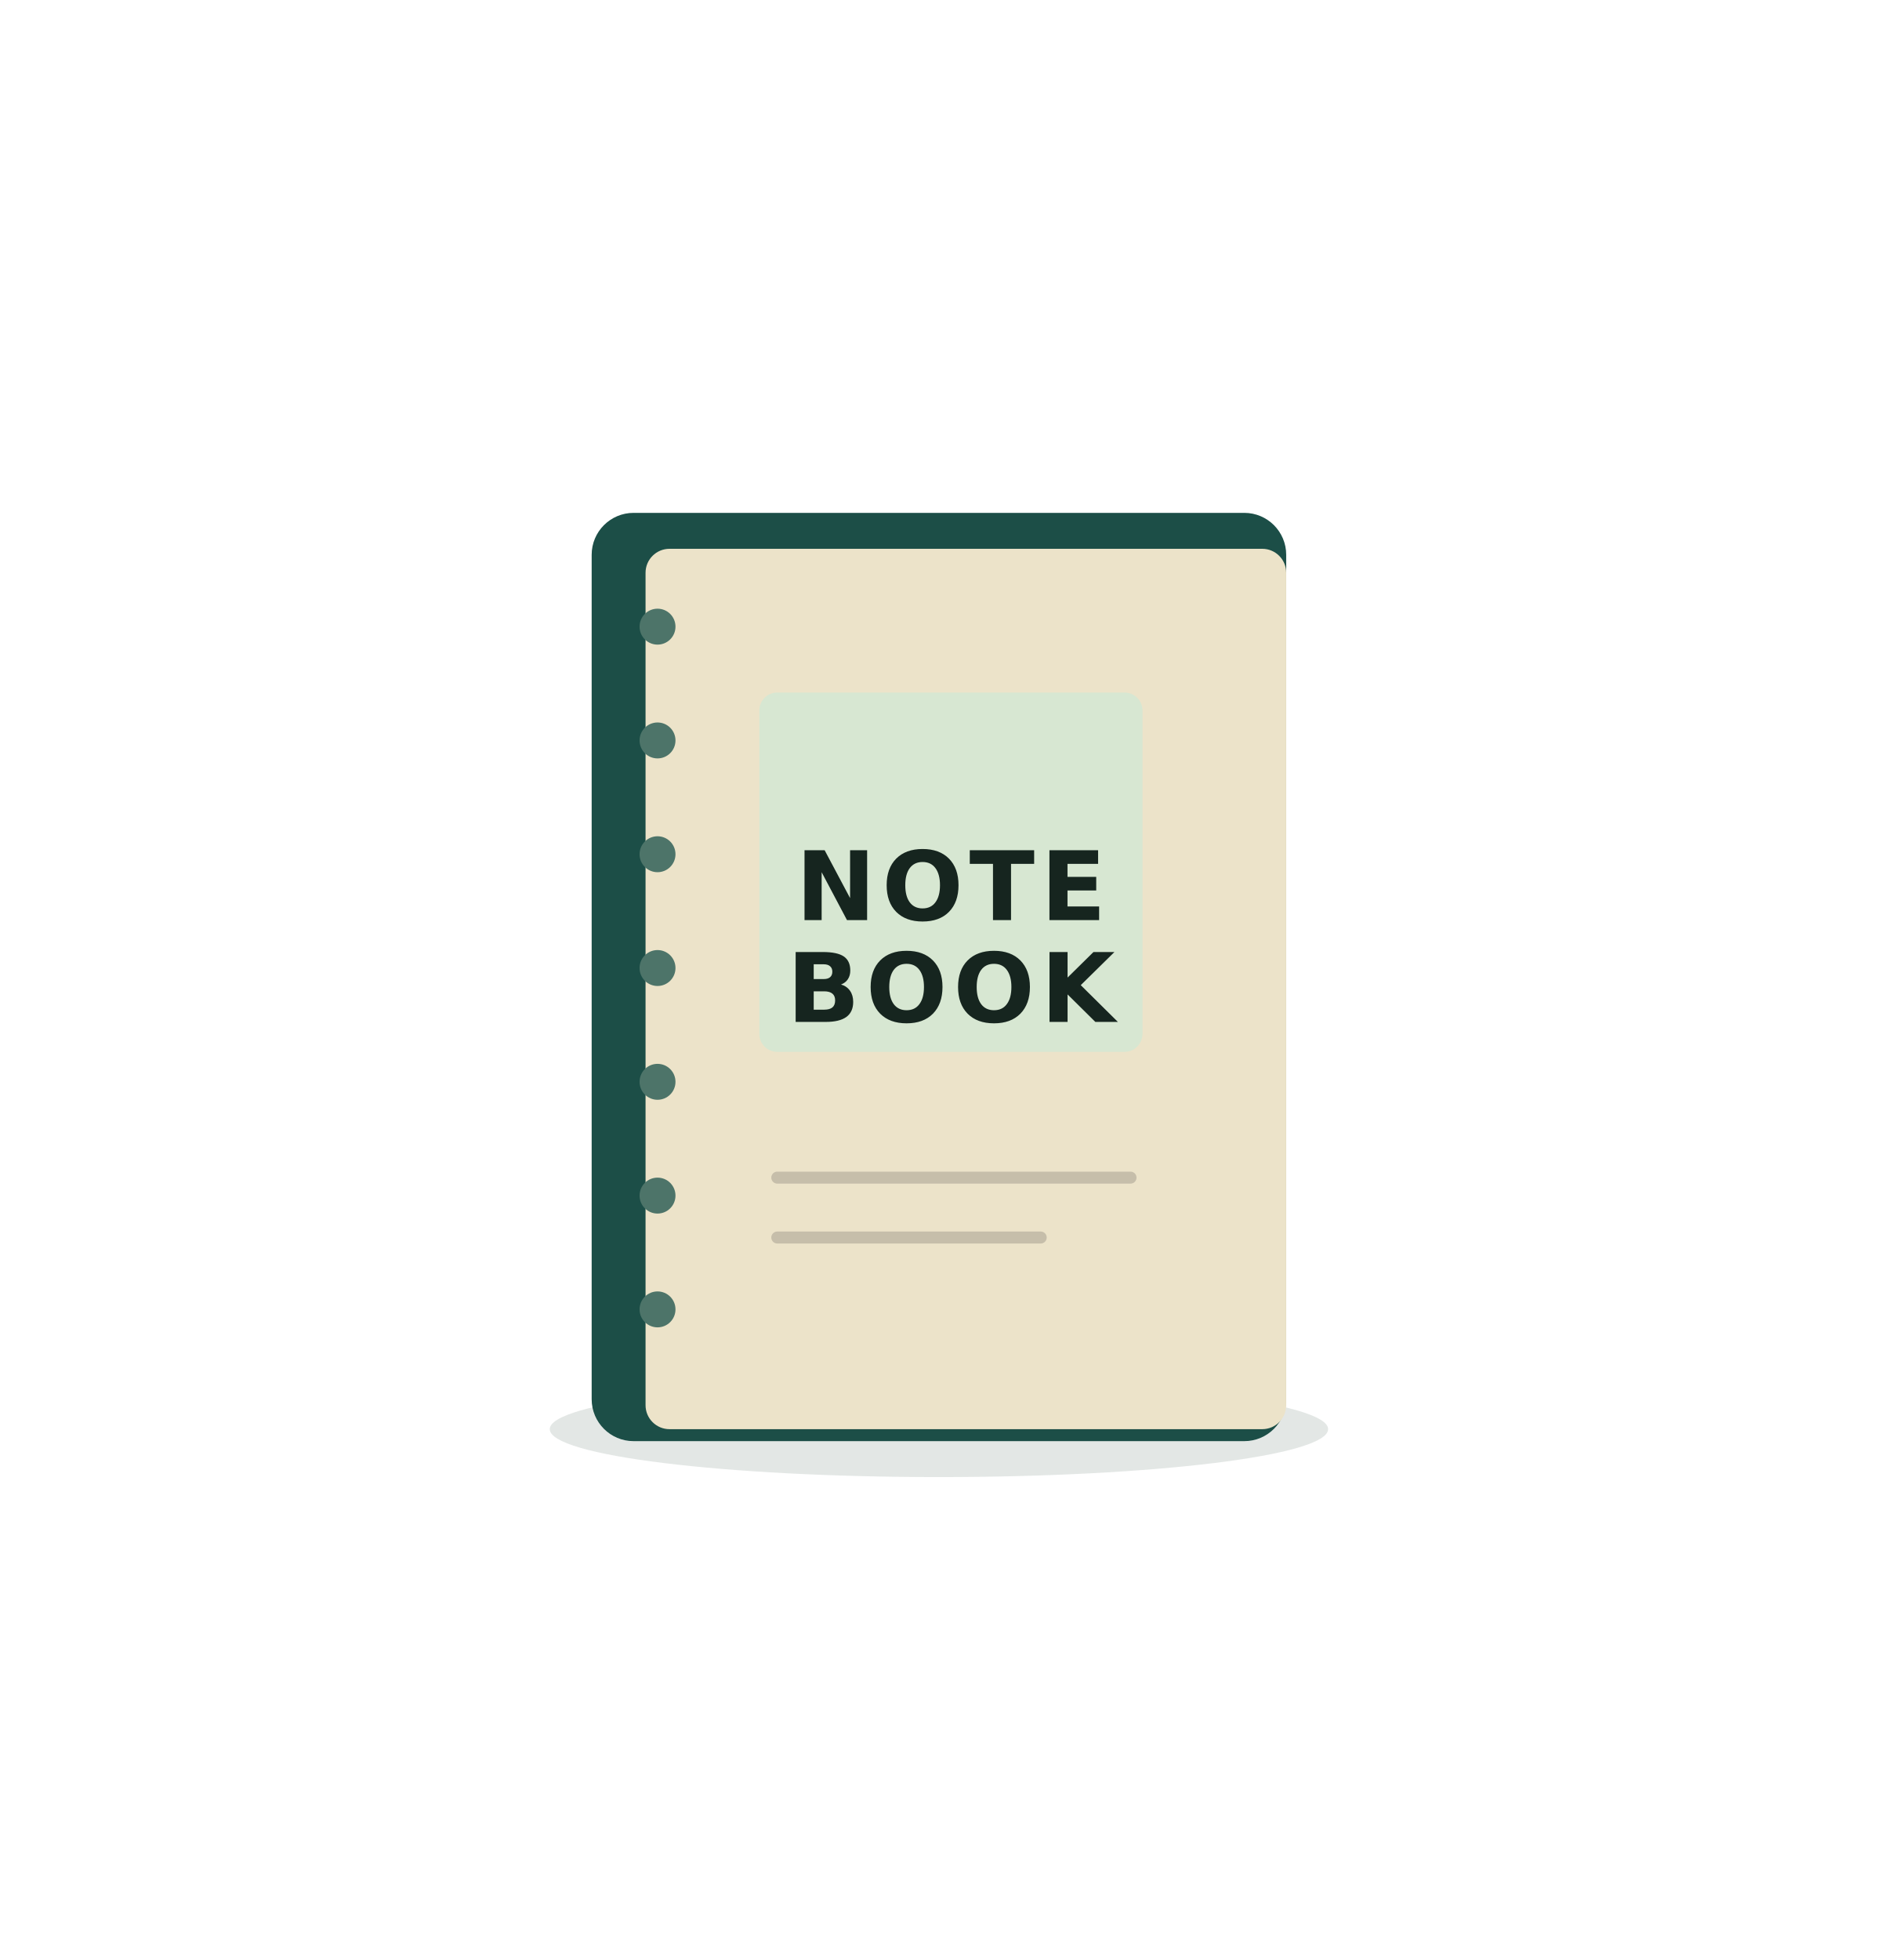
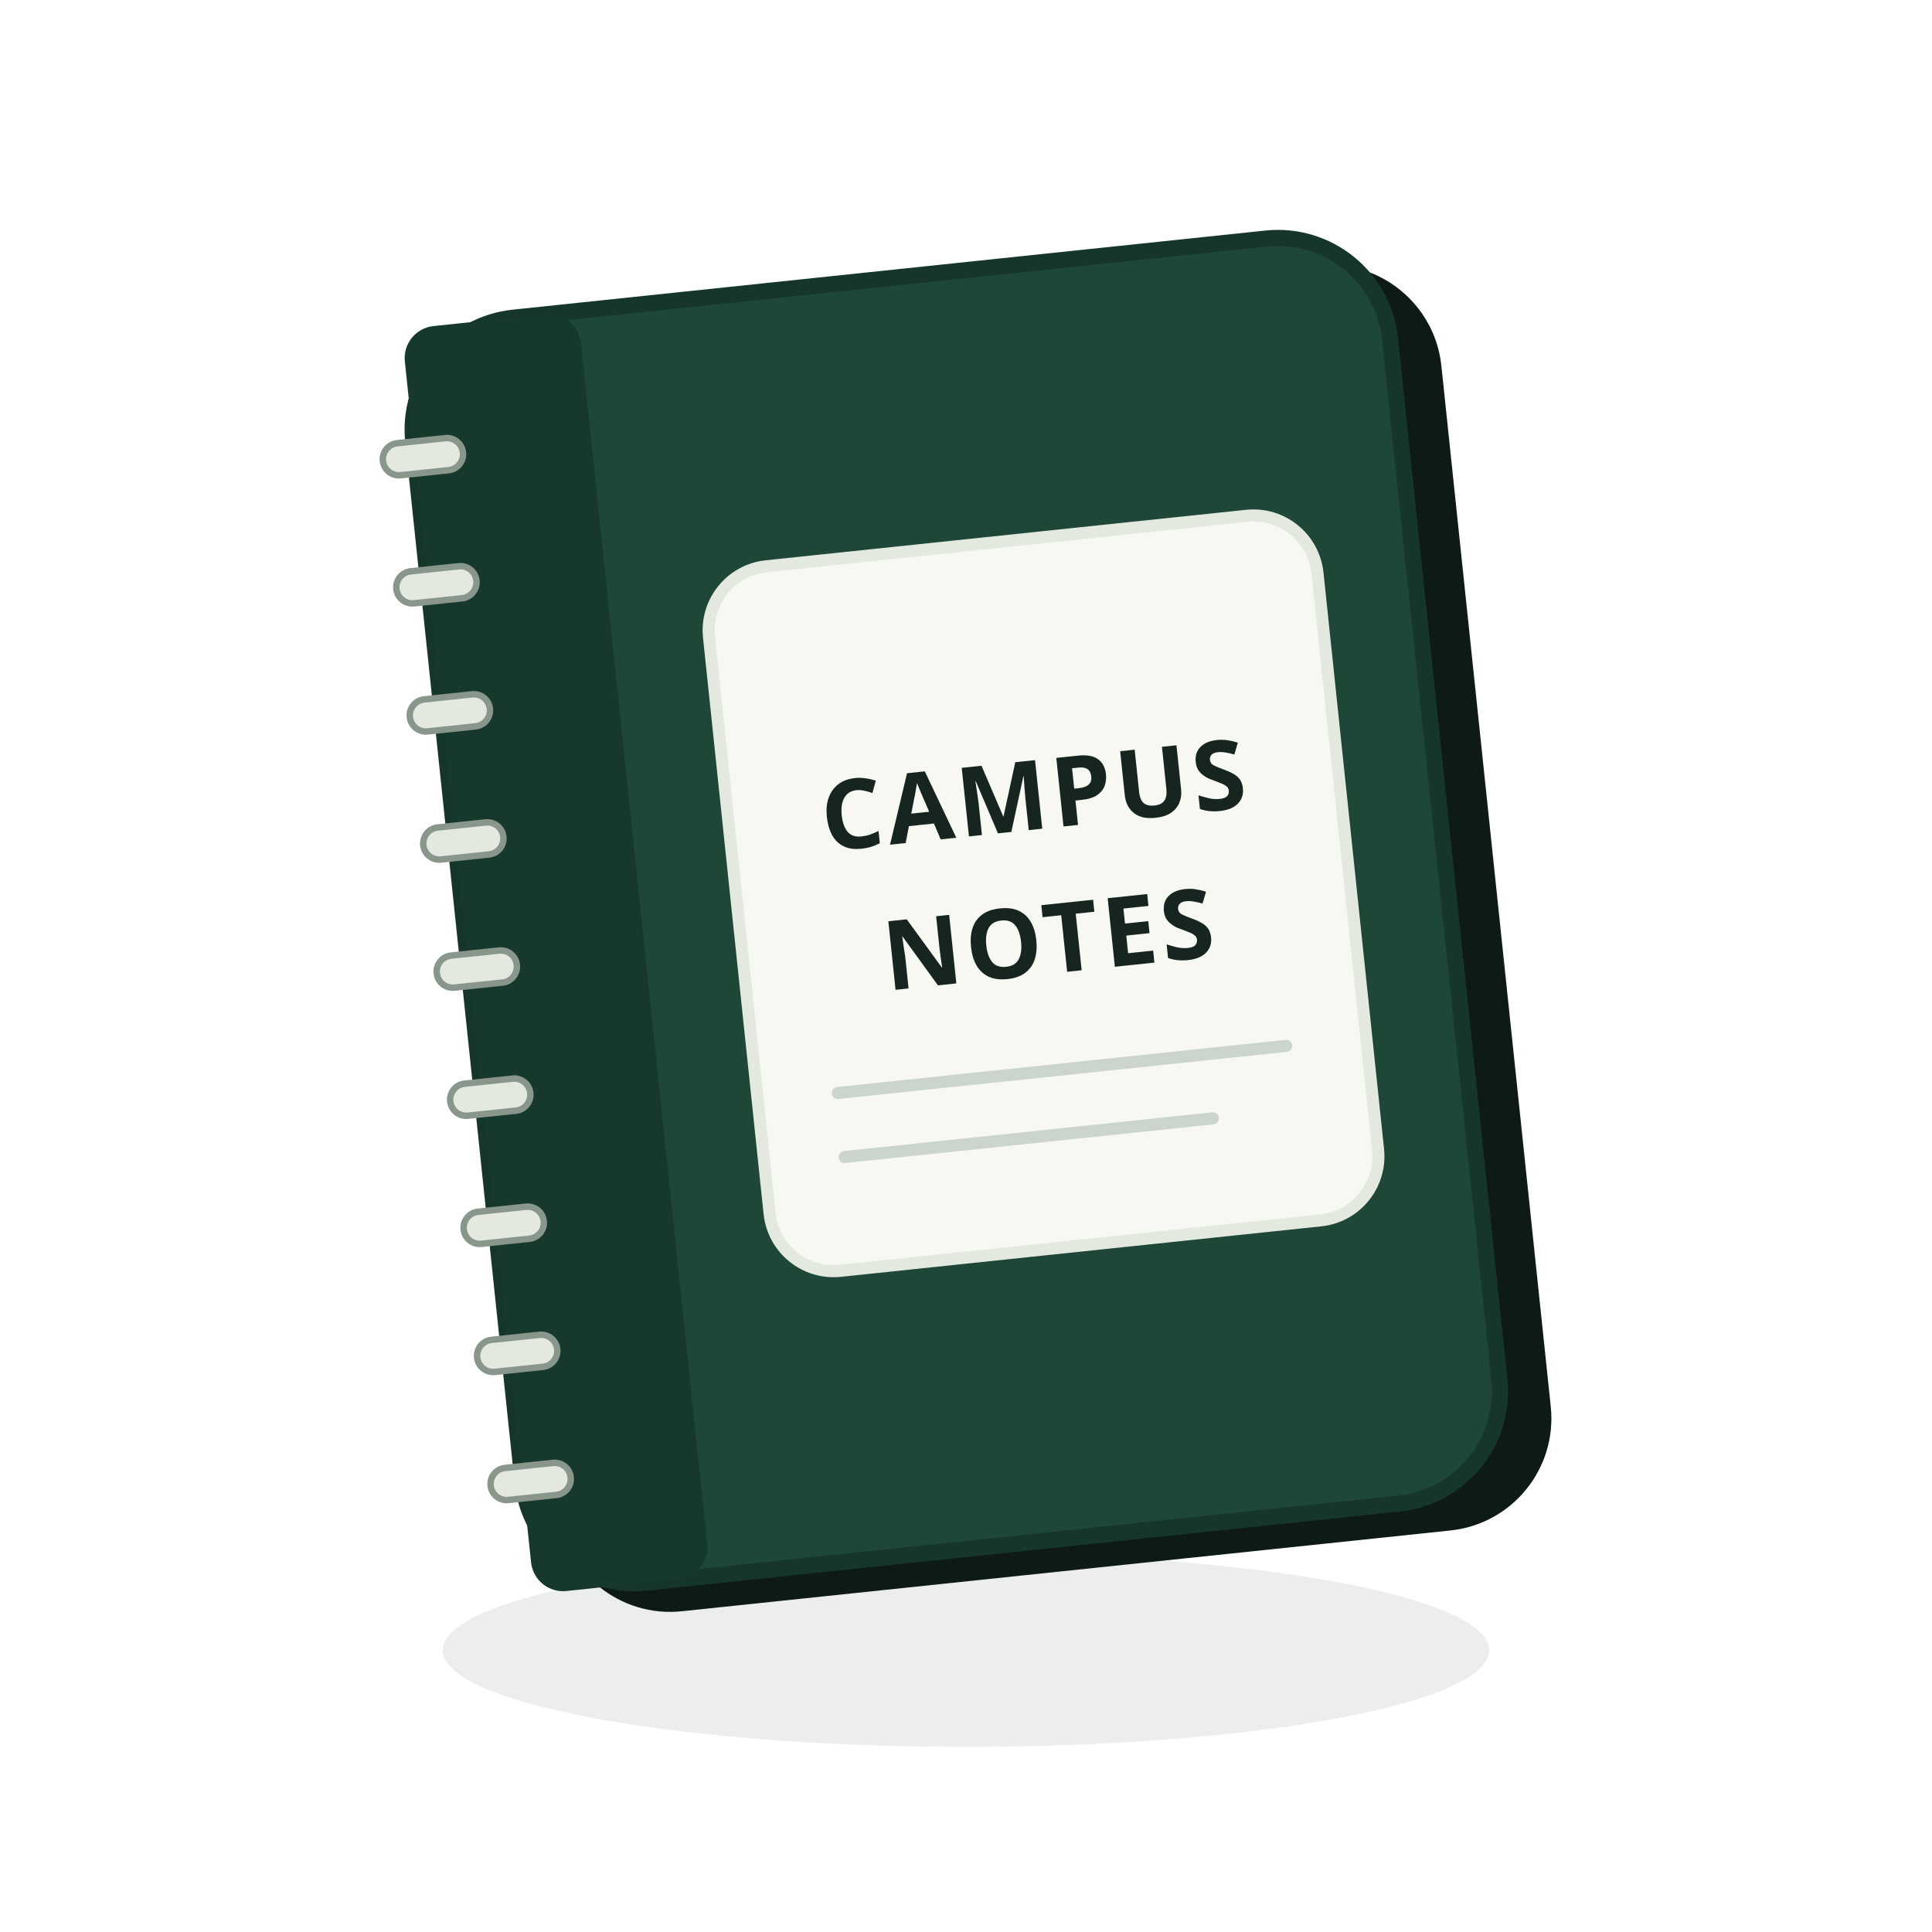
- <svg xmlns="http://www.w3.org/2000/svg" viewBox="-115 -120 230 240">
-   <g transform="scale(0.7333333)">
-     <ellipse cx="0" cy="75" rx="65" ry="8" fill="#81938A" opacity=".22" />
-     <rect x="-58" y="-78" width="116" height="155" rx="7" fill="#1C4E47" opacity="1" />
-     <rect x="-49" y="-72" width="107" height="147" rx="4" fill="#ECE3C9" opacity="1" />
-     <circle cx="-47" cy="-59" r="3" fill="#4D7469" />
-     <circle cx="-47" cy="-40" r="3" fill="#4D7469" />
-     <circle cx="-47" cy="-21" r="3" fill="#4D7469" />
-     <circle cx="-47" cy="-2" r="3" fill="#4D7469" />
-     <circle cx="-47" cy="17" r="3" fill="#4D7469" />
-     <circle cx="-47" cy="36" r="3" fill="#4D7469" />
-     <circle cx="-47" cy="55" r="3" fill="#4D7469" />
-     <rect x="-30" y="-48" width="64" height="60" rx="3" fill="#D7E7D2" opacity="1" />
-     <text x="2" y="-10" font-family="'DejaVu Sans', Arial, sans-serif" font-size="16" font-weight="700" fill="#16251F" text-anchor="middle" letter-spacing="1" opacity="1">NOTE</text>
-     <text x="2" y="7" font-family="'DejaVu Sans', Arial, sans-serif" font-size="16" font-weight="700" fill="#16251F" text-anchor="middle" letter-spacing="1" opacity="1">BOOK</text>
-     <line x1="-27" y1="33" x2="32" y2="33" stroke="#C6BEAA" stroke-width="2" stroke-linecap="round" />
-     <line x1="-27" y1="43" x2="17" y2="43" stroke="#C6BEAA" stroke-width="2" stroke-linecap="round" />
+ <svg xmlns="http://www.w3.org/2000/svg" viewBox="0 0 240 240" fill="none">
+   <ellipse cx="120" cy="205" rx="65" ry="12" fill="#16251F" fill-opacity="0.08" />
+   <g transform="translate(120, 115) rotate(-6) translate(-120, -115)">
+     <rect x="62" y="38" width="124" height="158" rx="14" fill="#0E1B15" />
+     <rect x="58" y="34" width="122" height="158" rx="14" fill="#1F4738" stroke="#16362A" stroke-width="2" />
+     <rect x="58" y="34" width="22" height="158" rx="4" fill="#17382C" />
+     <g fill="#CBD5CE">
+       <rect x="54" y="48" width="10" height="4" rx="2" fill="#E4E9E0" stroke="#88968C" stroke-width="0.8" />
+       <rect x="54" y="64" width="10" height="4" rx="2" fill="#E4E9E0" stroke="#88968C" stroke-width="0.8" />
+       <rect x="54" y="80" width="10" height="4" rx="2" fill="#E4E9E0" stroke="#88968C" stroke-width="0.8" />
+       <rect x="54" y="96" width="10" height="4" rx="2" fill="#E4E9E0" stroke="#88968C" stroke-width="0.8" />
+       <rect x="54" y="112" width="10" height="4" rx="2" fill="#E4E9E0" stroke="#88968C" stroke-width="0.8" />
+       <rect x="54" y="128" width="10" height="4" rx="2" fill="#E4E9E0" stroke="#88968C" stroke-width="0.8" />
+       <rect x="54" y="144" width="10" height="4" rx="2" fill="#E4E9E0" stroke="#88968C" stroke-width="0.8" />
+       <rect x="54" y="160" width="10" height="4" rx="2" fill="#E4E9E0" stroke="#88968C" stroke-width="0.8" />
+       <rect x="54" y="176" width="10" height="4" rx="2" fill="#E4E9E0" stroke="#88968C" stroke-width="0.8" />
+     </g>
+     <rect x="92" y="68" width="76" height="88" rx="8" fill="#F8F8F3" stroke="#E4E9E0" stroke-width="1.5" />
+     <text x="130" y="104" font-family="'Plus Jakarta Sans', sans-serif" font-size="12" font-weight="800" fill="#16251F" text-anchor="middle" letter-spacing="0.5">CAMPUS</text>
+     <text x="130" y="122" font-family="'Plus Jakarta Sans', sans-serif" font-size="12" font-weight="800" fill="#16251F" text-anchor="middle" letter-spacing="0.5">NOTES</text>
+     <line x1="102" y1="134" x2="158" y2="134" stroke="#CBD5CE" stroke-width="1.5" stroke-linecap="round" />
+     <line x1="102" y1="142" x2="148" y2="142" stroke="#CBD5CE" stroke-width="1.5" stroke-linecap="round" />
  </g>
</svg>
